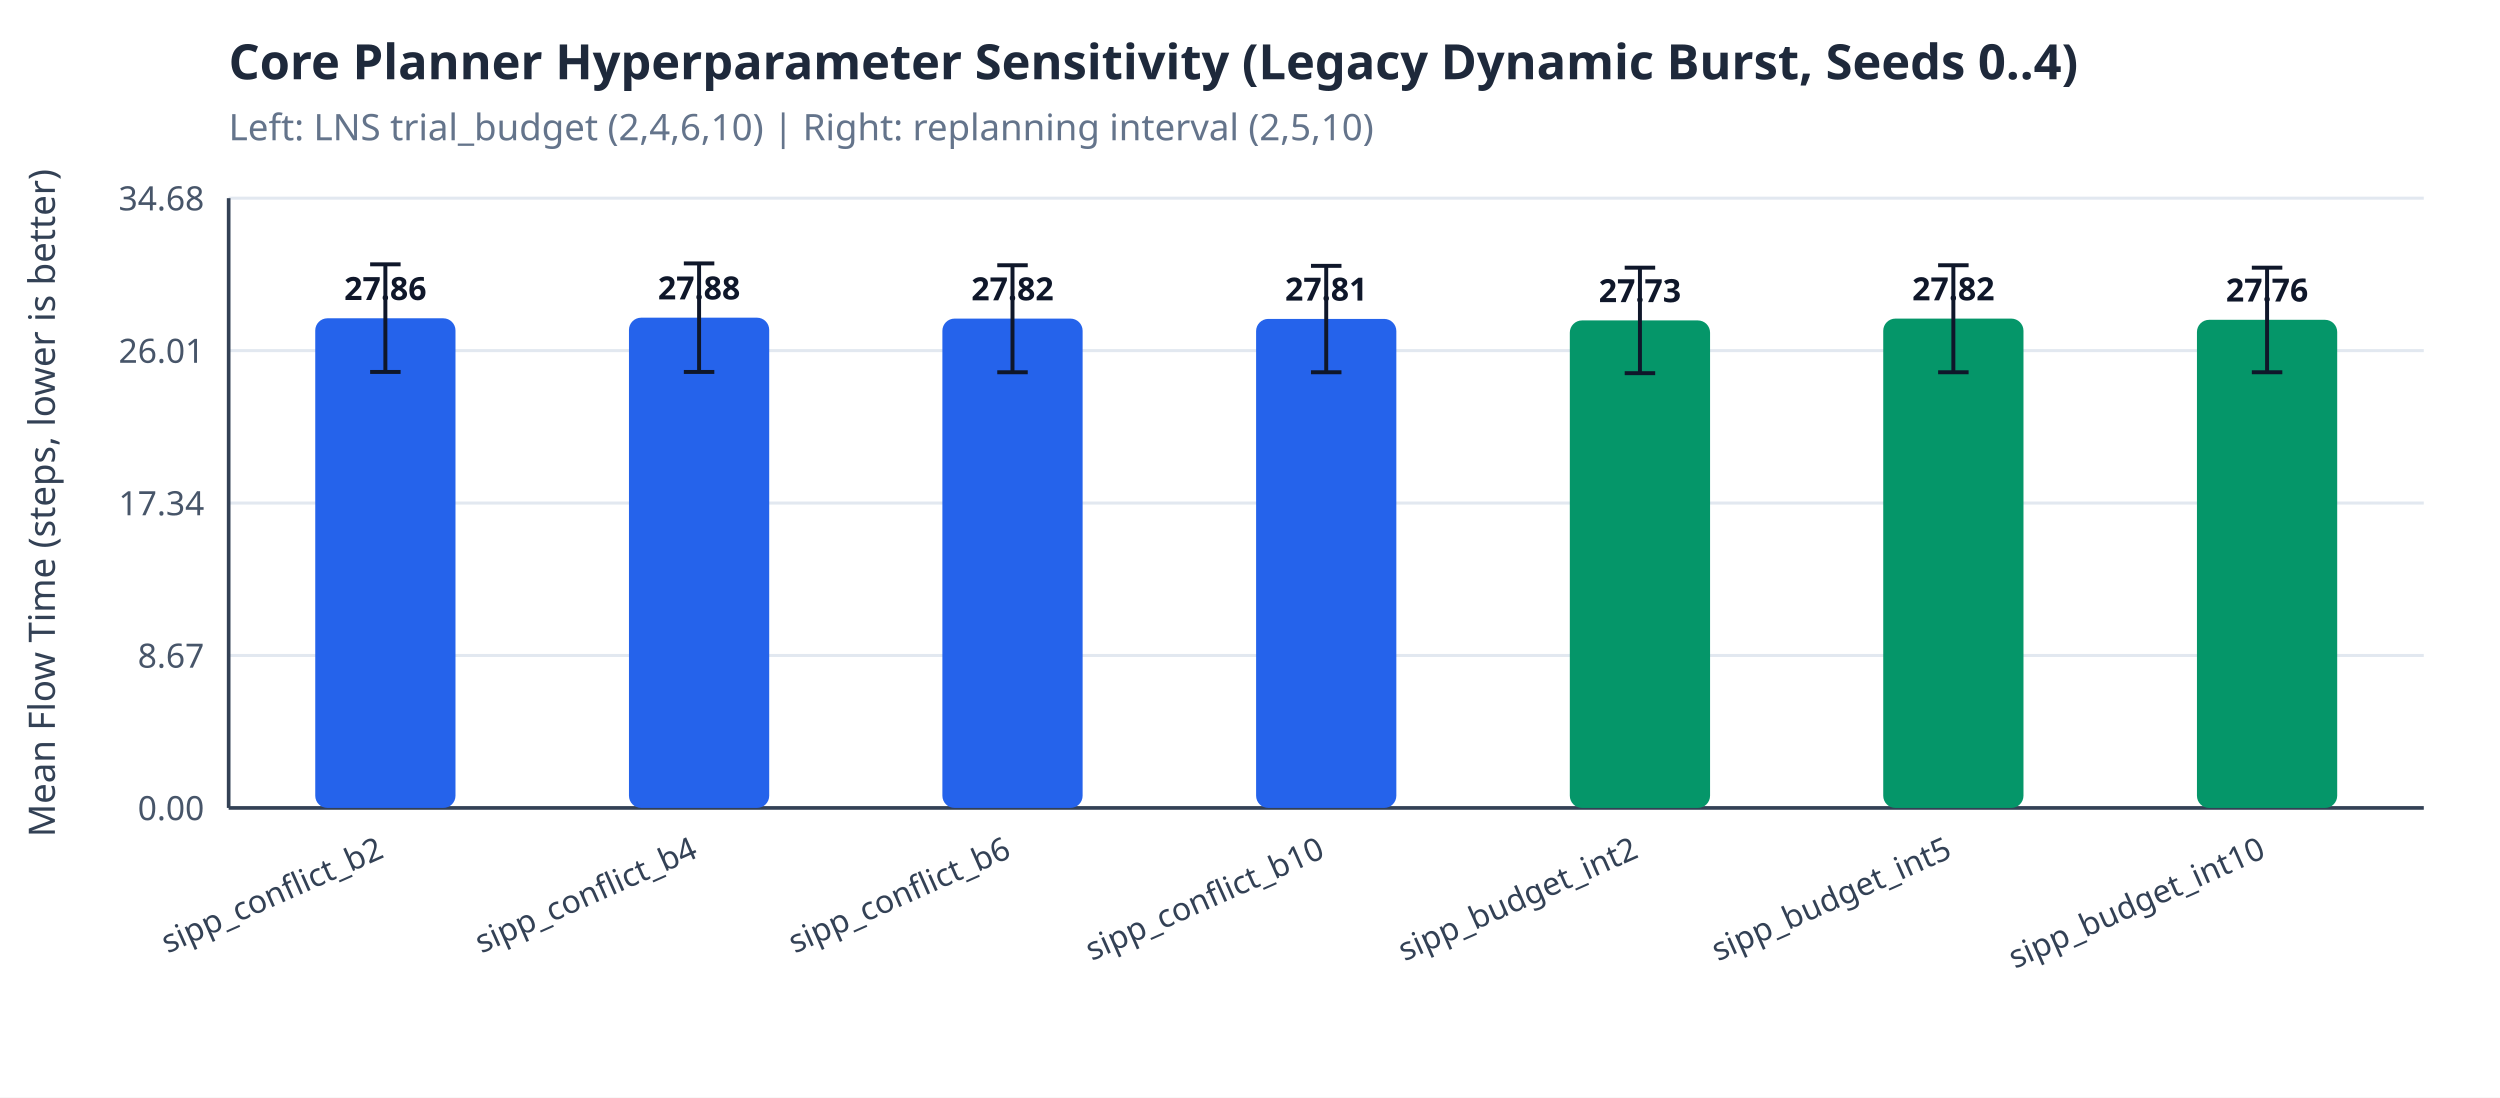
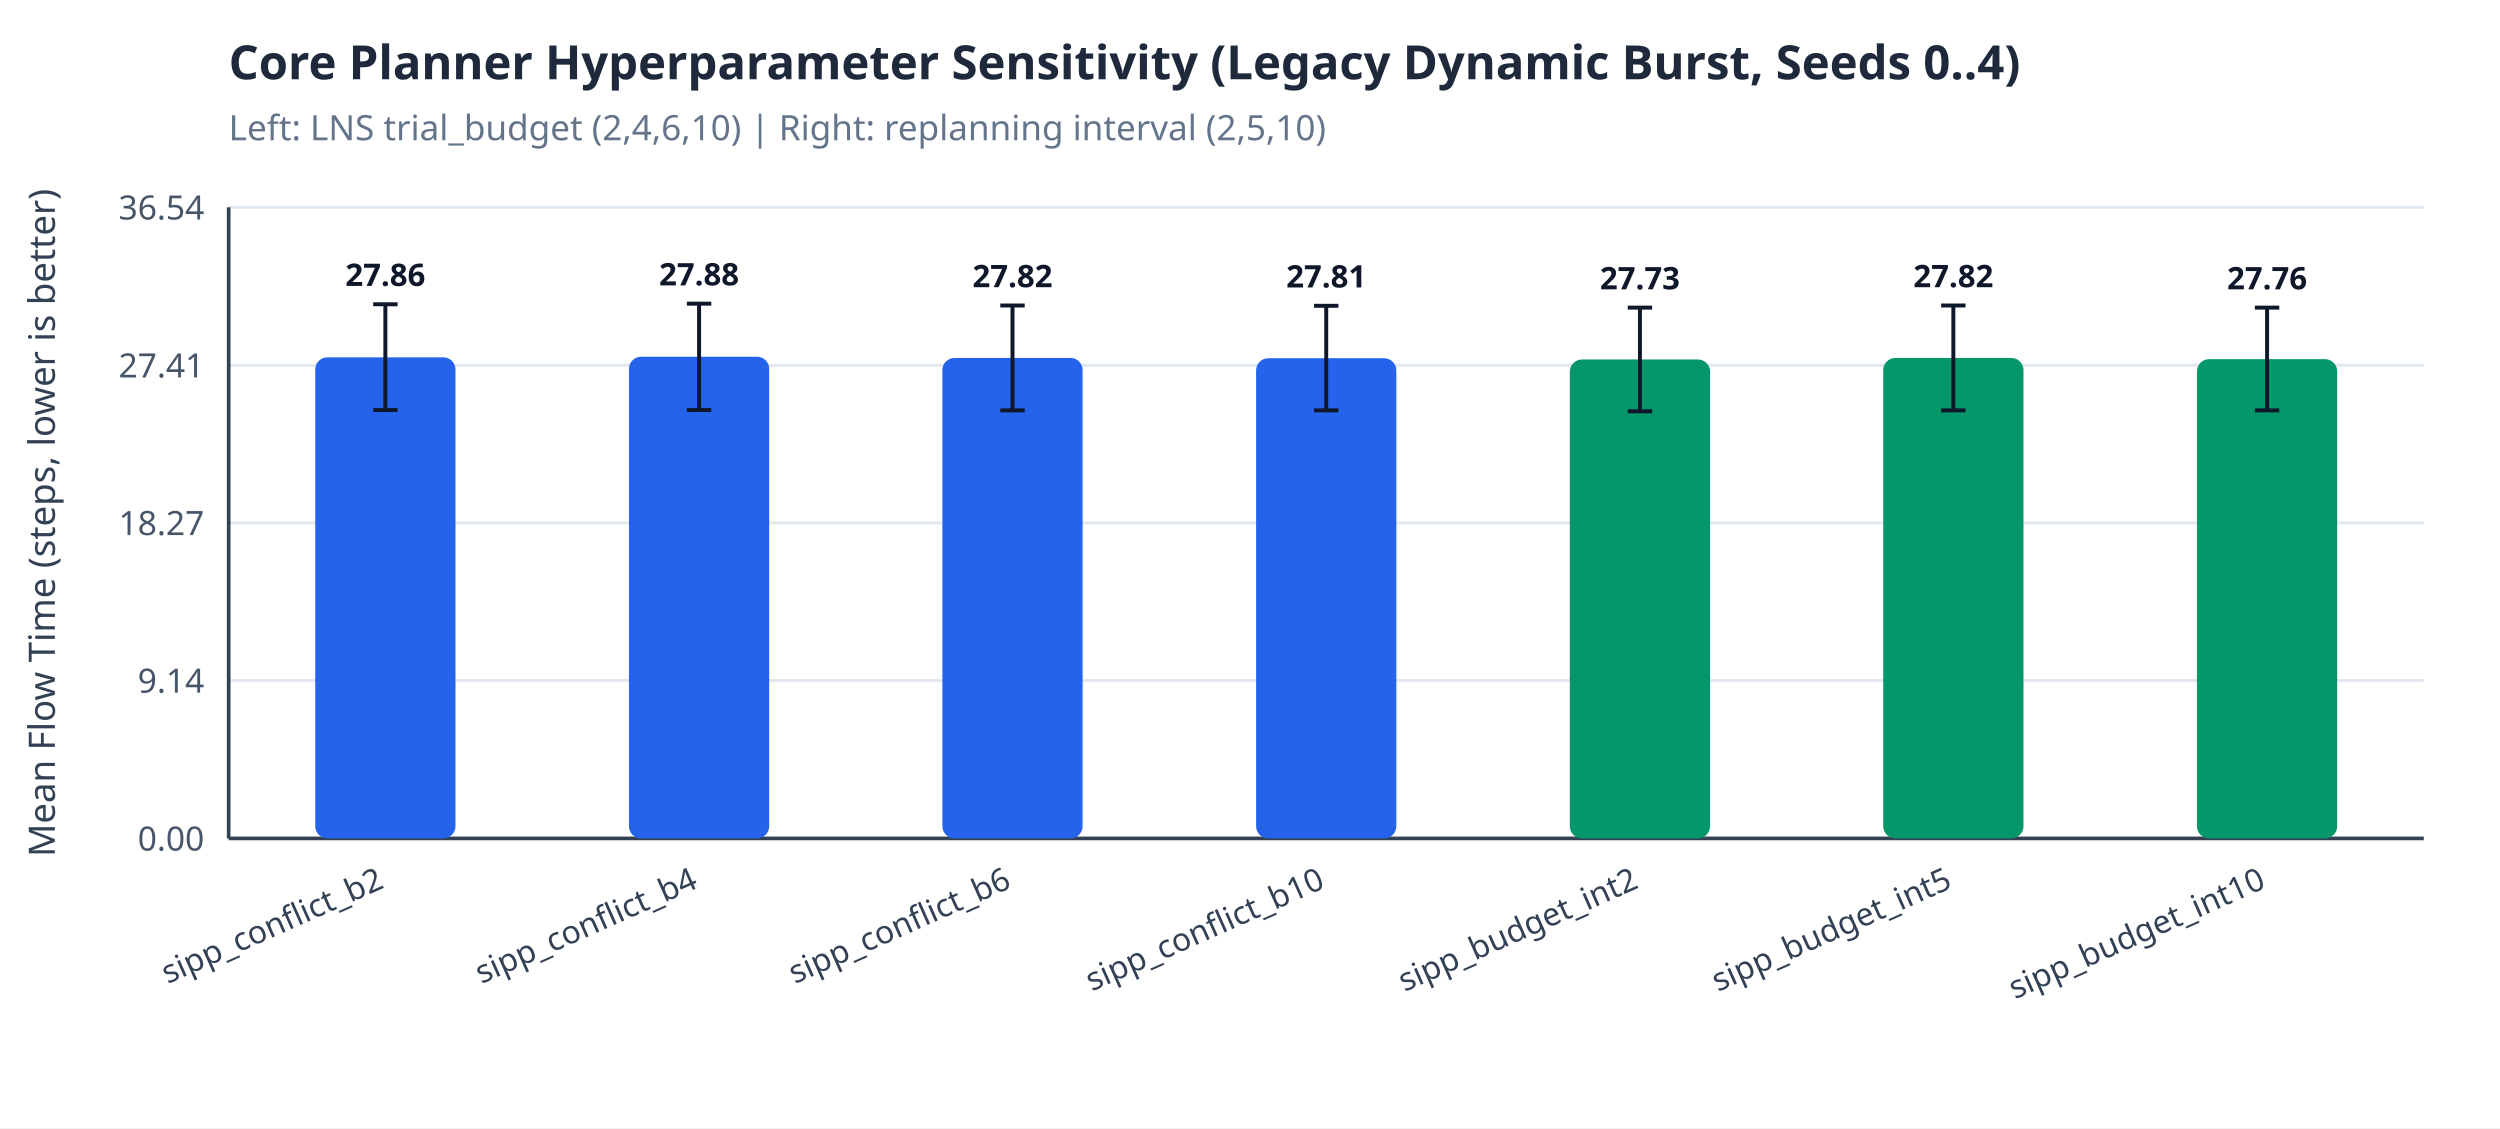
- <svg xmlns="http://www.w3.org/2000/svg" width="820" height="360" viewBox="0 0 820 360">
+ <svg xmlns="http://www.w3.org/2000/svg" width="820" height="370" viewBox="0 0 820 370">
  <rect width="100%" height="100%" fill="#ffffff" />
-   <text x="75" y="26" font-family="sans-serif" font-size="16" font-weight="bold" fill="#1e293b">Core Planner Hyperparameter Sensitivity (Legacy Dynamic Burst, Seeds 0..4)</text>
-   <text x="75" y="46" font-family="sans-serif" font-size="12" fill="#64748b">Left: LNS trial_budget (2,4,6,10) | Right: replanning interval (2,5,10)</text>
-   <text x="18" y="165.0" font-family="sans-serif" font-size="12" fill="#334155" transform="rotate(-90 18 165.0)" text-anchor="middle">Mean Flow Time (steps, lower is better)</text>
-   <line x1="75" y1="265.0" x2="795" y2="265.0" stroke="#e2e8f0" stroke-width="1" />
-   <text x="67" y="269.0" font-family="sans-serif" font-size="11" fill="#475569" text-anchor="end">0.00</text>
-   <line x1="75" y1="215.0" x2="795" y2="215.0" stroke="#e2e8f0" stroke-width="1" />
-   <text x="67" y="219.0" font-family="sans-serif" font-size="11" fill="#475569" text-anchor="end">8.67</text>
-   <line x1="75" y1="165.0" x2="795" y2="165.0" stroke="#e2e8f0" stroke-width="1" />
-   <text x="67" y="169.0" font-family="sans-serif" font-size="11" fill="#475569" text-anchor="end">17.34</text>
-   <line x1="75" y1="115.0" x2="795" y2="115.0" stroke="#e2e8f0" stroke-width="1" />
-   <text x="67" y="119.0" font-family="sans-serif" font-size="11" fill="#475569" text-anchor="end">26.01</text>
-   <line x1="75" y1="65.0" x2="795" y2="65.0" stroke="#e2e8f0" stroke-width="1" />
-   <text x="67" y="69.0" font-family="sans-serif" font-size="11" fill="#475569" text-anchor="end">34.68</text>
-   <line x1="75" y1="65" x2="75" y2="265" stroke="#334155" stroke-width="1.2" />
-   <line x1="75" y1="265" x2="795" y2="265" stroke="#334155" stroke-width="1.2" />
-   <rect x="103.4" y="104.4" width="46.0" height="160.6" rx="4" fill="#2563eb" />
-   <line x1="126.4" y1="86.7" x2="126.4" y2="122.0" stroke="#0f172a" stroke-width="1.3" />
-   <line x1="121.4" y1="86.7" x2="131.4" y2="86.7" stroke="#0f172a" stroke-width="1.3" />
-   <line x1="121.4" y1="122.0" x2="131.4" y2="122.0" stroke="#0f172a" stroke-width="1.3" />
-   <text x="126.4" y="98.4" font-family="sans-serif" font-size="10.5" font-weight="bold" fill="#0f172a" text-anchor="middle">27.86</text>
-   <text x="126.4" y="281" font-family="sans-serif" font-size="10.5" fill="#334155" text-anchor="end" transform="rotate(-24 126.4 281)">sipp_conflict_b2</text>
-   <rect x="206.3" y="104.2" width="46.0" height="160.8" rx="4" fill="#2563eb" />
-   <line x1="229.3" y1="86.4" x2="229.3" y2="122.0" stroke="#0f172a" stroke-width="1.3" />
-   <line x1="224.3" y1="86.4" x2="234.3" y2="86.4" stroke="#0f172a" stroke-width="1.3" />
-   <line x1="224.3" y1="122.0" x2="234.3" y2="122.0" stroke="#0f172a" stroke-width="1.3" />
-   <text x="229.3" y="98.2" font-family="sans-serif" font-size="10.5" font-weight="bold" fill="#0f172a" text-anchor="middle">27.88</text>
-   <text x="229.3" y="281" font-family="sans-serif" font-size="10.5" fill="#334155" text-anchor="end" transform="rotate(-24 229.3 281)">sipp_conflict_b4</text>
-   <rect x="309.1" y="104.5" width="46.0" height="160.5" rx="4" fill="#2563eb" />
-   <line x1="332.1" y1="87.0" x2="332.1" y2="122.1" stroke="#0f172a" stroke-width="1.3" />
-   <line x1="327.1" y1="87.0" x2="337.1" y2="87.0" stroke="#0f172a" stroke-width="1.3" />
-   <line x1="327.1" y1="122.1" x2="337.1" y2="122.1" stroke="#0f172a" stroke-width="1.3" />
-   <text x="332.1" y="98.5" font-family="sans-serif" font-size="10.5" font-weight="bold" fill="#0f172a" text-anchor="middle">27.82</text>
-   <text x="332.1" y="281" font-family="sans-serif" font-size="10.5" fill="#334155" text-anchor="end" transform="rotate(-24 332.1 281)">sipp_conflict_b6</text>
-   <rect x="412.0" y="104.6" width="46.0" height="160.4" rx="4" fill="#2563eb" />
-   <line x1="435.0" y1="87.2" x2="435.0" y2="122.1" stroke="#0f172a" stroke-width="1.3" />
-   <line x1="430.0" y1="87.2" x2="440.0" y2="87.2" stroke="#0f172a" stroke-width="1.3" />
-   <line x1="430.0" y1="122.1" x2="440.0" y2="122.1" stroke="#0f172a" stroke-width="1.3" />
-   <text x="435.0" y="98.6" font-family="sans-serif" font-size="10.5" font-weight="bold" fill="#0f172a" text-anchor="middle">27.81</text>
-   <text x="435.0" y="281" font-family="sans-serif" font-size="10.5" fill="#334155" text-anchor="end" transform="rotate(-24 435.0 281)">sipp_conflict_b10</text>
-   <rect x="514.9" y="105.1" width="46.0" height="159.9" rx="4" fill="#059669" />
-   <line x1="537.9" y1="87.8" x2="537.9" y2="122.4" stroke="#0f172a" stroke-width="1.3" />
-   <line x1="532.9" y1="87.8" x2="542.9" y2="87.8" stroke="#0f172a" stroke-width="1.3" />
-   <line x1="532.9" y1="122.4" x2="542.9" y2="122.4" stroke="#0f172a" stroke-width="1.3" />
-   <text x="537.9" y="99.1" font-family="sans-serif" font-size="10.5" font-weight="bold" fill="#0f172a" text-anchor="middle">27.73</text>
-   <text x="537.9" y="281" font-family="sans-serif" font-size="10.5" fill="#334155" text-anchor="end" transform="rotate(-24 537.9 281)">sipp_budget_int2</text>
-   <rect x="617.7" y="104.5" width="46.0" height="160.5" rx="4" fill="#059669" />
-   <line x1="640.7" y1="87.0" x2="640.7" y2="122.1" stroke="#0f172a" stroke-width="1.3" />
-   <line x1="635.7" y1="87.0" x2="645.7" y2="87.0" stroke="#0f172a" stroke-width="1.3" />
-   <line x1="635.7" y1="122.1" x2="645.7" y2="122.1" stroke="#0f172a" stroke-width="1.3" />
-   <text x="640.7" y="98.5" font-family="sans-serif" font-size="10.5" font-weight="bold" fill="#0f172a" text-anchor="middle">27.82</text>
-   <text x="640.7" y="281" font-family="sans-serif" font-size="10.5" fill="#334155" text-anchor="end" transform="rotate(-24 640.7 281)">sipp_budget_int5</text>
-   <rect x="720.6" y="104.9" width="46.0" height="160.1" rx="4" fill="#059669" />
-   <line x1="743.6" y1="87.8" x2="743.6" y2="122.1" stroke="#0f172a" stroke-width="1.3" />
-   <line x1="738.6" y1="87.8" x2="748.6" y2="87.8" stroke="#0f172a" stroke-width="1.3" />
-   <line x1="738.6" y1="122.1" x2="748.6" y2="122.1" stroke="#0f172a" stroke-width="1.3" />
-   <text x="743.6" y="98.9" font-family="sans-serif" font-size="10.5" font-weight="bold" fill="#0f172a" text-anchor="middle">27.76</text>
-   <text x="743.6" y="281" font-family="sans-serif" font-size="10.5" fill="#334155" text-anchor="end" transform="rotate(-24 743.6 281)">sipp_budget_int10</text>
+   <text x="75" y="26" font-family="sans-serif" font-size="15.5" font-weight="bold" fill="#1e293b">Core Planner Hyperparameter Sensitivity (Legacy Dynamic Burst, Seeds 0..4)</text>
+   <text x="75" y="46" font-family="sans-serif" font-size="11.5" fill="#64748b">Left: LNS trial_budget (2,4,6,10) | Right: replanning interval (2,5,10)</text>
+   <text x="18" y="171.5" font-family="sans-serif" font-size="12" fill="#334155" transform="rotate(-90 18 171.5)" text-anchor="middle">Mean Flow Time (steps, lower is better)</text>
+   <line x1="75" y1="275.0" x2="795" y2="275.0" stroke="#e2e8f0" stroke-width="1" />
+   <text x="67" y="279.0" font-family="sans-serif" font-size="11" fill="#475569" text-anchor="end">0.00</text>
+   <line x1="75" y1="223.2" x2="795" y2="223.2" stroke="#e2e8f0" stroke-width="1" />
+   <text x="67" y="227.2" font-family="sans-serif" font-size="11" fill="#475569" text-anchor="end">9.14</text>
+   <line x1="75" y1="171.5" x2="795" y2="171.5" stroke="#e2e8f0" stroke-width="1" />
+   <text x="67" y="175.5" font-family="sans-serif" font-size="11" fill="#475569" text-anchor="end">18.27</text>
+   <line x1="75" y1="119.8" x2="795" y2="119.8" stroke="#e2e8f0" stroke-width="1" />
+   <text x="67" y="123.8" font-family="sans-serif" font-size="11" fill="#475569" text-anchor="end">27.41</text>
+   <line x1="75" y1="68.0" x2="795" y2="68.0" stroke="#e2e8f0" stroke-width="1" />
+   <text x="67" y="72.0" font-family="sans-serif" font-size="11" fill="#475569" text-anchor="end">36.54</text>
+   <line x1="75" y1="68" x2="75" y2="275" stroke="#334155" stroke-width="1.2" />
+   <line x1="75" y1="275" x2="795" y2="275" stroke="#334155" stroke-width="1.2" />
+   <rect x="103.4" y="117.2" width="46.0" height="157.8" rx="4" fill="#2563eb" />
+   <line x1="126.4" y1="99.8" x2="126.4" y2="134.5" stroke="#0f172a" stroke-width="1.3" />
+   <line x1="122.4" y1="99.8" x2="130.4" y2="99.8" stroke="#0f172a" stroke-width="1.3" />
+   <line x1="122.4" y1="134.5" x2="130.4" y2="134.5" stroke="#0f172a" stroke-width="1.3" />
+   <text x="126.4" y="93.8" font-family="sans-serif" font-size="10.2" font-weight="bold" fill="#0f172a" stroke="#ffffff" stroke-width="3" paint-order="stroke" text-anchor="middle">27.86</text>
+   <text x="126.4" y="291" font-family="sans-serif" font-size="10.5" fill="#334155" text-anchor="end" transform="rotate(-24 126.4 291)">sipp_conflict_b2</text>
+   <rect x="206.3" y="117.0" width="46.0" height="158.0" rx="4" fill="#2563eb" />
+   <line x1="229.3" y1="99.6" x2="229.3" y2="134.5" stroke="#0f172a" stroke-width="1.3" />
+   <line x1="225.3" y1="99.6" x2="233.3" y2="99.6" stroke="#0f172a" stroke-width="1.3" />
+   <line x1="225.3" y1="134.5" x2="233.3" y2="134.5" stroke="#0f172a" stroke-width="1.3" />
+   <text x="229.3" y="93.6" font-family="sans-serif" font-size="10.2" font-weight="bold" fill="#0f172a" stroke="#ffffff" stroke-width="3" paint-order="stroke" text-anchor="middle">27.88</text>
+   <text x="229.3" y="291" font-family="sans-serif" font-size="10.5" fill="#334155" text-anchor="end" transform="rotate(-24 229.3 291)">sipp_conflict_b4</text>
+   <rect x="309.1" y="117.4" width="46.0" height="157.6" rx="4" fill="#2563eb" />
+   <line x1="332.1" y1="100.2" x2="332.1" y2="134.6" stroke="#0f172a" stroke-width="1.3" />
+   <line x1="328.1" y1="100.2" x2="336.1" y2="100.2" stroke="#0f172a" stroke-width="1.3" />
+   <line x1="328.1" y1="134.6" x2="336.1" y2="134.6" stroke="#0f172a" stroke-width="1.3" />
+   <text x="332.1" y="94.2" font-family="sans-serif" font-size="10.2" font-weight="bold" fill="#0f172a" stroke="#ffffff" stroke-width="3" paint-order="stroke" text-anchor="middle">27.82</text>
+   <text x="332.1" y="291" font-family="sans-serif" font-size="10.5" fill="#334155" text-anchor="end" transform="rotate(-24 332.1 291)">sipp_conflict_b6</text>
+   <rect x="412.0" y="117.5" width="46.0" height="157.5" rx="4" fill="#2563eb" />
+   <line x1="435.0" y1="100.3" x2="435.0" y2="134.6" stroke="#0f172a" stroke-width="1.3" />
+   <line x1="431.0" y1="100.3" x2="439.0" y2="100.3" stroke="#0f172a" stroke-width="1.3" />
+   <line x1="431.0" y1="134.6" x2="439.0" y2="134.6" stroke="#0f172a" stroke-width="1.3" />
+   <text x="435.0" y="94.3" font-family="sans-serif" font-size="10.2" font-weight="bold" fill="#0f172a" stroke="#ffffff" stroke-width="3" paint-order="stroke" text-anchor="middle">27.81</text>
+   <text x="435.0" y="291" font-family="sans-serif" font-size="10.5" fill="#334155" text-anchor="end" transform="rotate(-24 435.0 291)">sipp_conflict_b10</text>
+   <rect x="514.9" y="117.9" width="46.0" height="157.1" rx="4" fill="#059669" />
+   <line x1="537.9" y1="100.9" x2="537.9" y2="134.9" stroke="#0f172a" stroke-width="1.3" />
+   <line x1="533.9" y1="100.9" x2="541.9" y2="100.9" stroke="#0f172a" stroke-width="1.3" />
+   <line x1="533.9" y1="134.9" x2="541.9" y2="134.9" stroke="#0f172a" stroke-width="1.3" />
+   <text x="537.9" y="94.9" font-family="sans-serif" font-size="10.2" font-weight="bold" fill="#0f172a" stroke="#ffffff" stroke-width="3" paint-order="stroke" text-anchor="middle">27.73</text>
+   <text x="537.9" y="291" font-family="sans-serif" font-size="10.5" fill="#334155" text-anchor="end" transform="rotate(-24 537.9 291)">sipp_budget_int2</text>
+   <rect x="617.7" y="117.4" width="46.0" height="157.6" rx="4" fill="#059669" />
+   <line x1="640.7" y1="100.2" x2="640.7" y2="134.6" stroke="#0f172a" stroke-width="1.3" />
+   <line x1="636.7" y1="100.2" x2="644.7" y2="100.2" stroke="#0f172a" stroke-width="1.3" />
+   <line x1="636.7" y1="134.6" x2="644.7" y2="134.6" stroke="#0f172a" stroke-width="1.3" />
+   <text x="640.7" y="94.2" font-family="sans-serif" font-size="10.2" font-weight="bold" fill="#0f172a" stroke="#ffffff" stroke-width="3" paint-order="stroke" text-anchor="middle">27.82</text>
+   <text x="640.7" y="291" font-family="sans-serif" font-size="10.5" fill="#334155" text-anchor="end" transform="rotate(-24 640.7 291)">sipp_budget_int5</text>
+   <rect x="720.6" y="117.8" width="46.0" height="157.2" rx="4" fill="#059669" />
+   <line x1="743.6" y1="100.9" x2="743.6" y2="134.6" stroke="#0f172a" stroke-width="1.3" />
+   <line x1="739.6" y1="100.9" x2="747.6" y2="100.9" stroke="#0f172a" stroke-width="1.3" />
+   <line x1="739.6" y1="134.6" x2="747.6" y2="134.6" stroke="#0f172a" stroke-width="1.3" />
+   <text x="743.6" y="94.9" font-family="sans-serif" font-size="10.2" font-weight="bold" fill="#0f172a" stroke="#ffffff" stroke-width="3" paint-order="stroke" text-anchor="middle">27.76</text>
+   <text x="743.6" y="291" font-family="sans-serif" font-size="10.5" fill="#334155" text-anchor="end" transform="rotate(-24 743.6 291)">sipp_budget_int10</text>
</svg>
